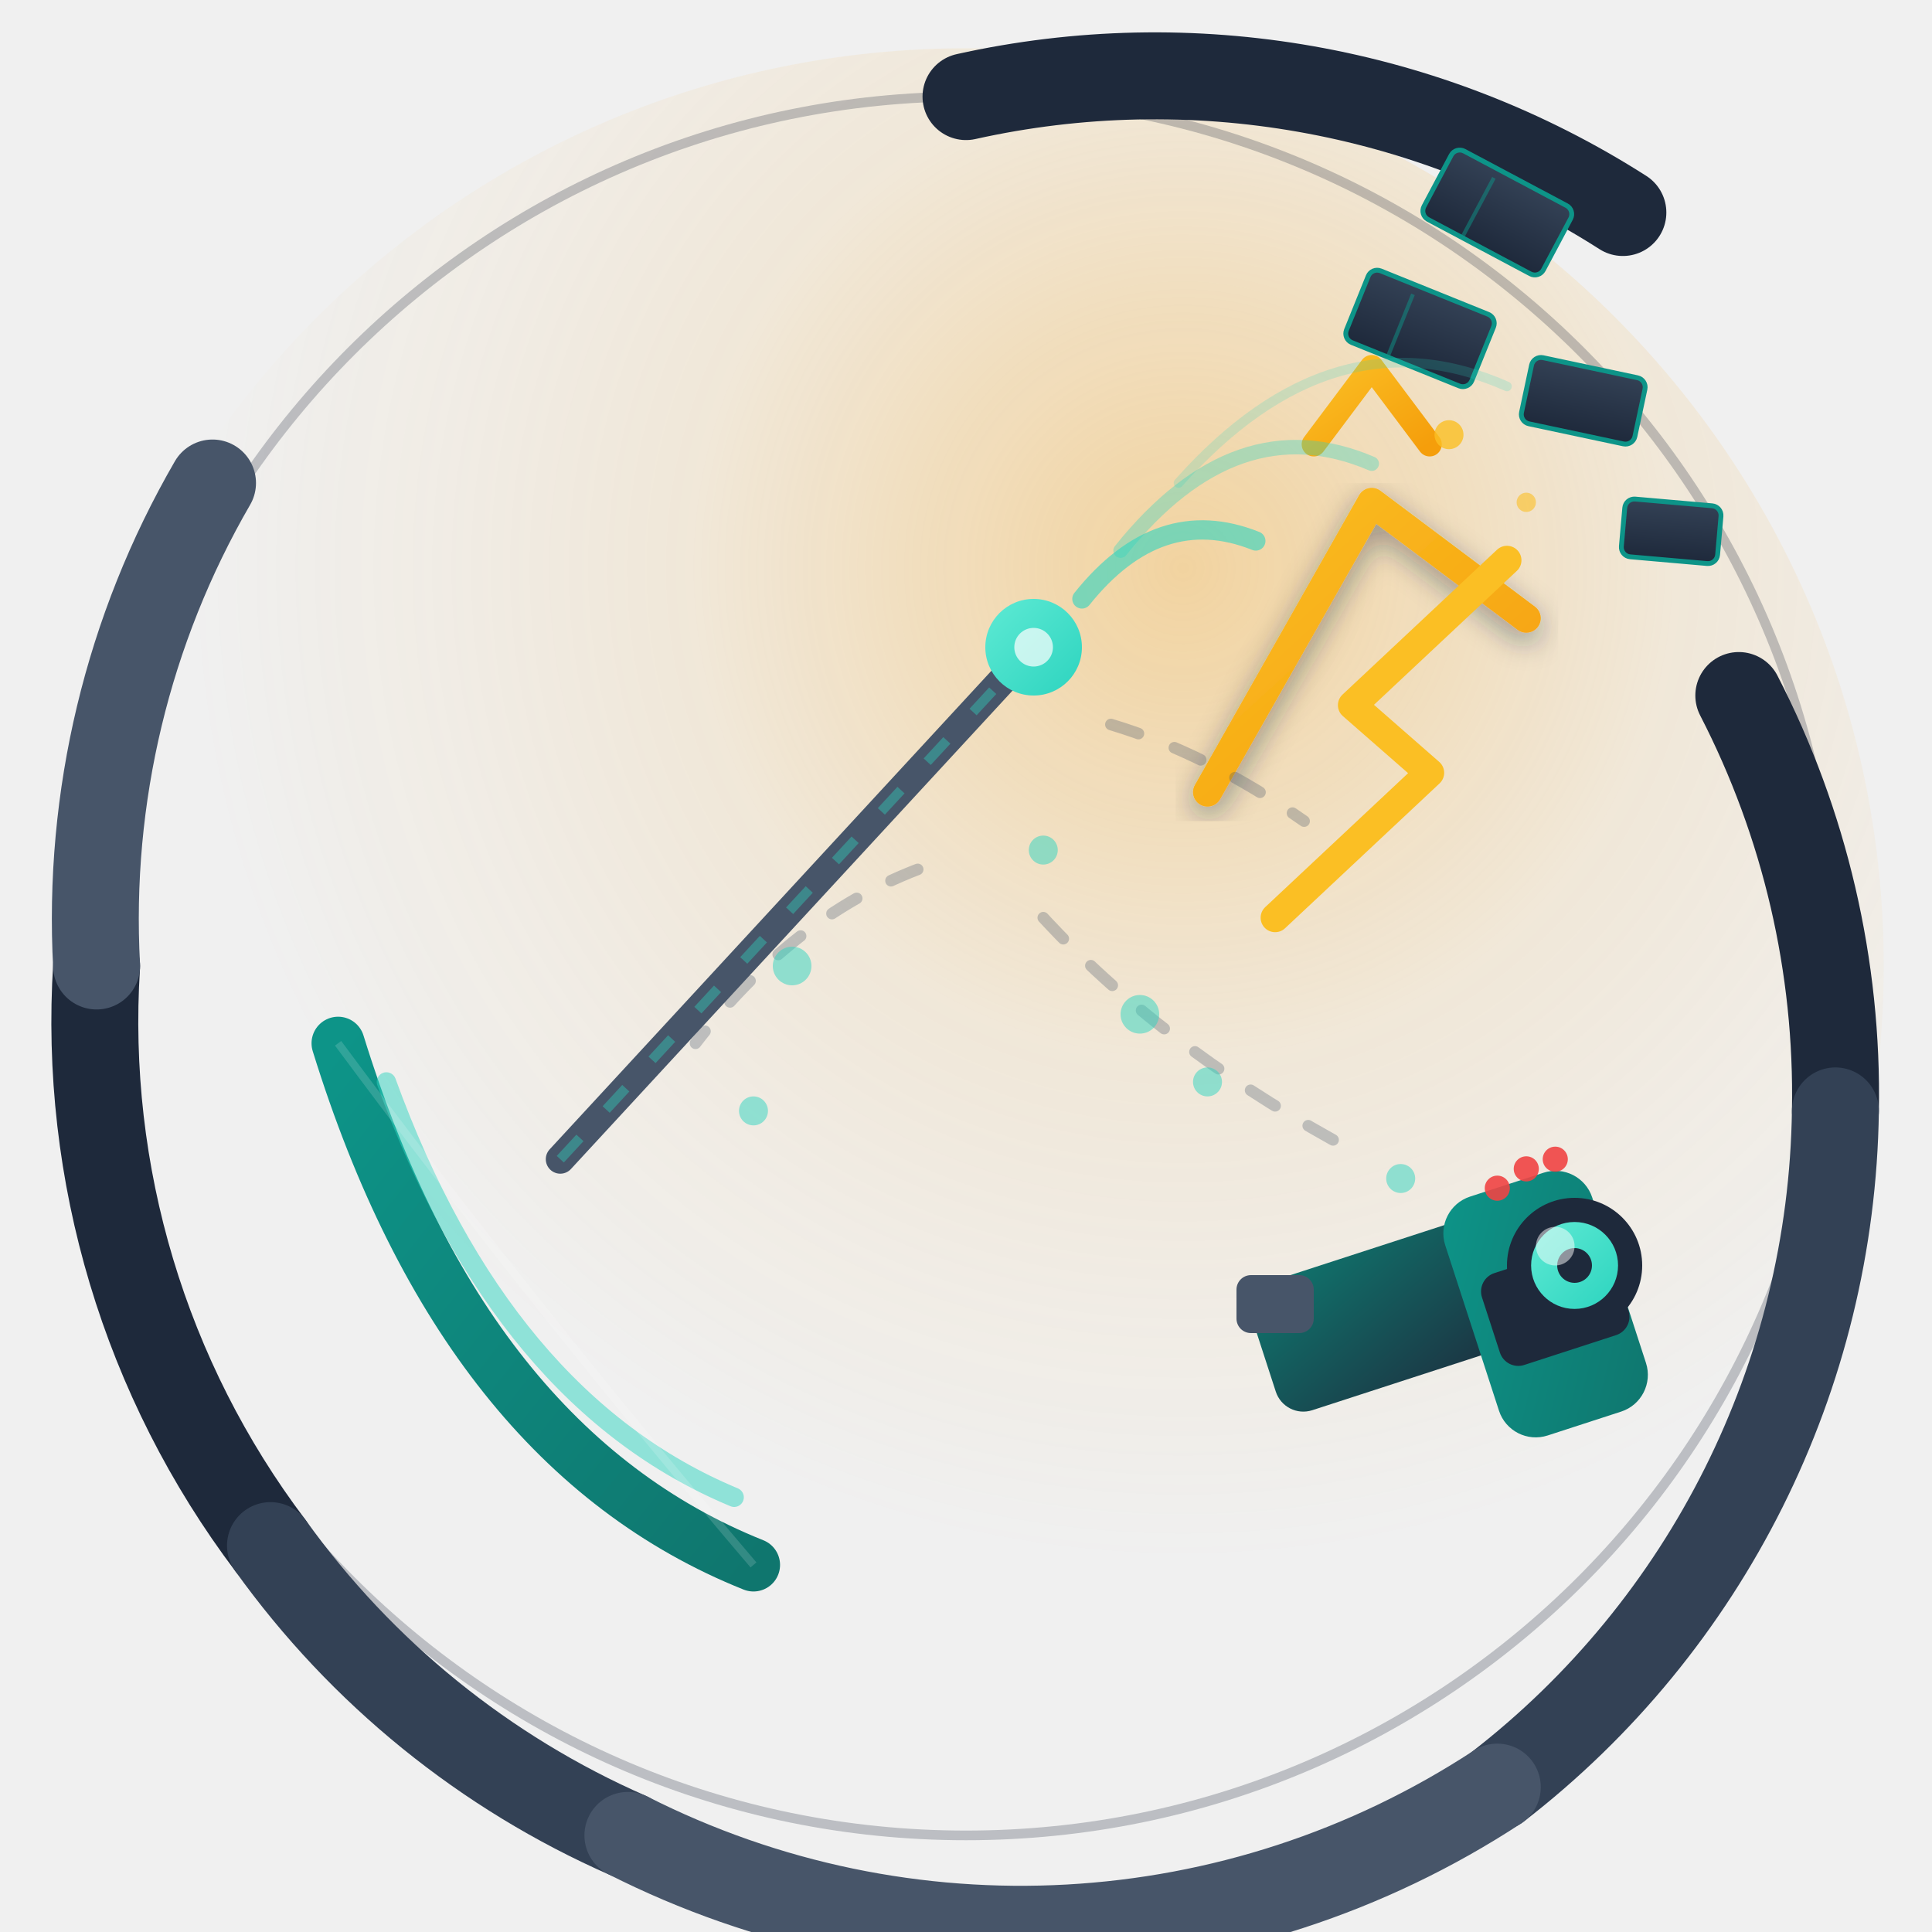
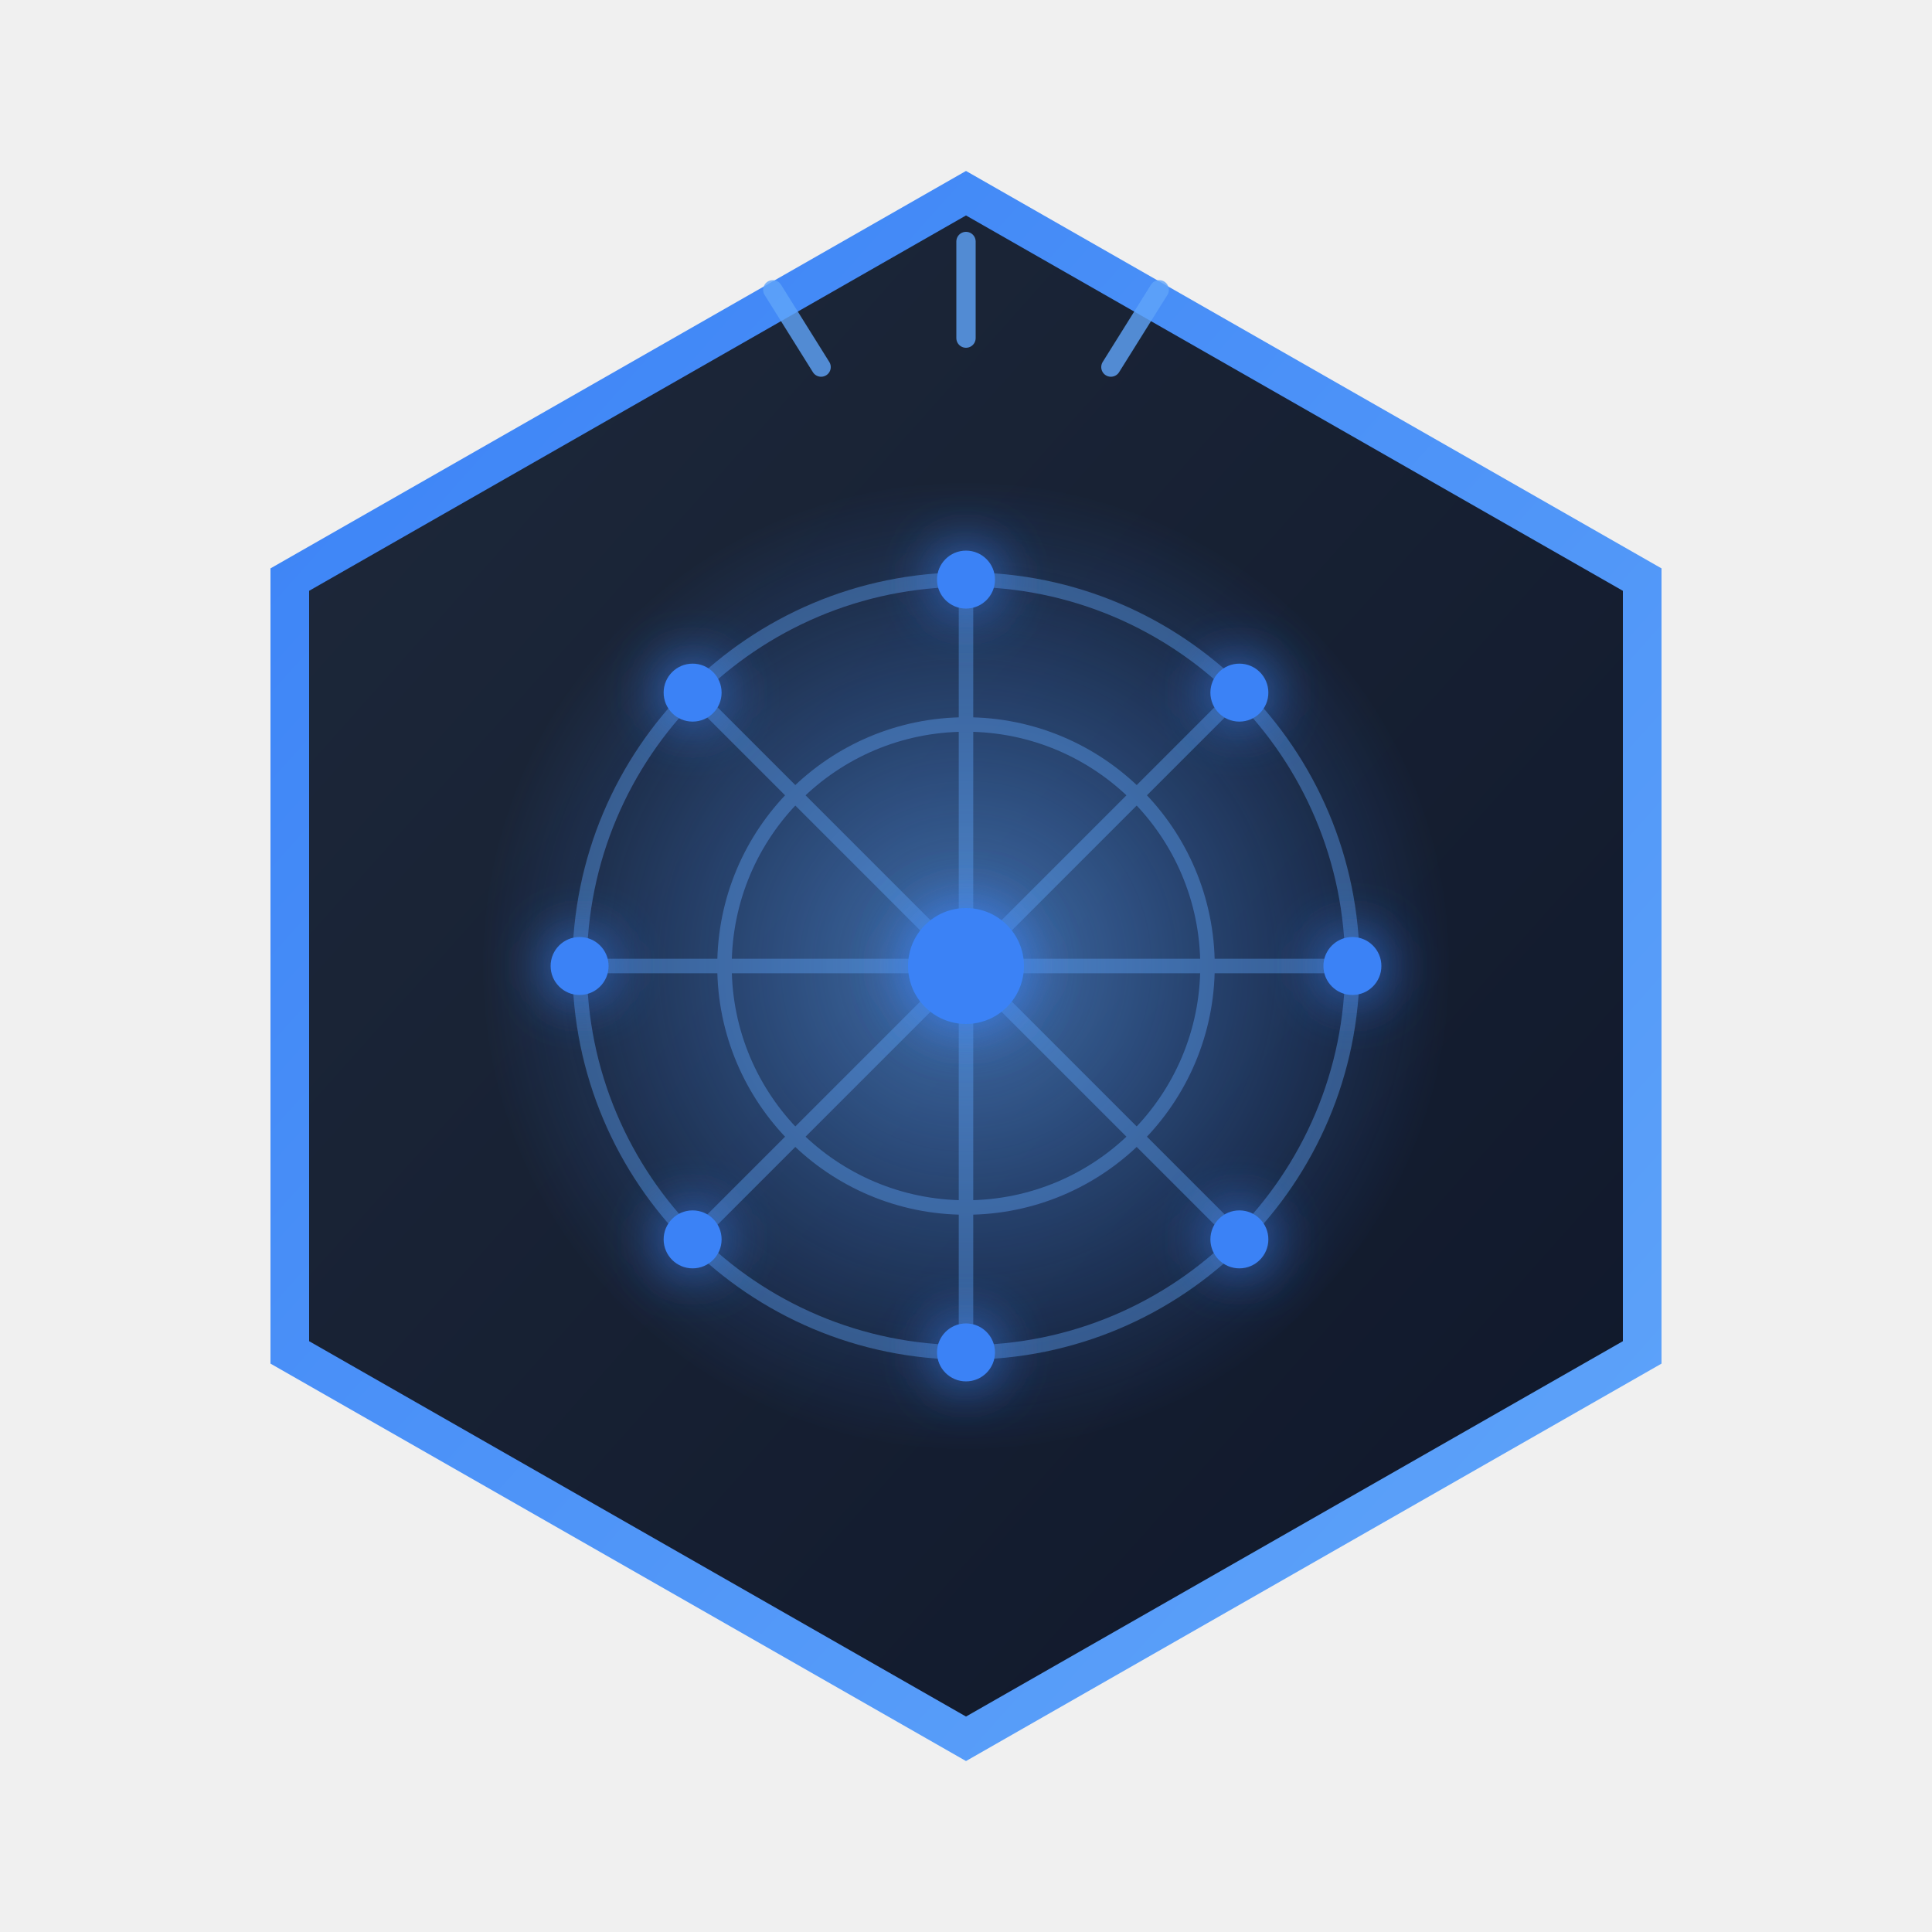
- <svg xmlns="http://www.w3.org/2000/svg" viewBox="0 0 200 200" fill="none" role="img" aria-label="Mwanga Grid — Solar, Security &amp; Internet Solutions">
+ <svg xmlns="http://www.w3.org/2000/svg" viewBox="0 0 200 200" fill="none">
  <defs>
-     <radialGradient id="sunGlow" cx="62%" cy="28%" r="55%">
-       <stop offset="0%" stop-color="#f59e0b" stop-opacity="0.35" />
-       <stop offset="50%" stop-color="#f59e0b" stop-opacity="0.10" />
-       <stop offset="100%" stop-color="#f59e0b" stop-opacity="0" />
+     <linearGradient id="shieldGrad" x1="0%" y1="0%" x2="100%" y2="100%">
+       <stop offset="0%" stop-color="#1E293B" />
+       <stop offset="100%" stop-color="#0F172A" />
+     </linearGradient>
+     <linearGradient id="borderGrad" x1="0%" y1="0%" x2="100%" y2="100%">
+       <stop offset="0%" stop-color="#3B82F6" />
+       <stop offset="100%" stop-color="#60A5FA" />
+     </linearGradient>
+     <radialGradient id="glowGrad" cx="50%" cy="50%" r="50%">
+       <stop offset="0%" stop-color="#60A5FA" stop-opacity="0.6" />
+       <stop offset="100%" stop-color="#3B82F6" stop-opacity="0" />
    </radialGradient>
-     <linearGradient id="primaryGrad" x1="0" y1="0" x2="1" y2="1">
-       <stop offset="0%" stop-color="#1e293b" />
-       <stop offset="100%" stop-color="#334155" />
-     </linearGradient>
-     <linearGradient id="mutedGrad" x1="0" y1="0" x2="1" y2="1">
-       <stop offset="0%" stop-color="#475569" />
-       <stop offset="100%" stop-color="#334155" />
-     </linearGradient>
-     <linearGradient id="accentGrad" x1="0" y1="0" x2="1" y2="1">
-       <stop offset="0%" stop-color="#0d9488" />
-       <stop offset="100%" stop-color="#0f766e" />
-     </linearGradient>
-     <linearGradient id="darkAccentGrad" x1="0" y1="0" x2="1" y2="1">
-       <stop offset="0%" stop-color="#0f766e" />
-       <stop offset="100%" stop-color="#1e293b" />
-     </linearGradient>
-     <linearGradient id="lightAccentGrad" x1="0" y1="0" x2="1" y2="1">
-       <stop offset="0%" stop-color="#5eead4" />
-       <stop offset="100%" stop-color="#2dd4bf" />
-     </linearGradient>
-     <linearGradient id="amberGrad" x1="0" y1="0" x2="1" y2="1">
-       <stop offset="0%" stop-color="#fbbf24" />
-       <stop offset="100%" stop-color="#f59e0b" />
-     </linearGradient>
-     <linearGradient id="solarCell" x1="0" y1="0" x2="0" y2="1">
-       <stop offset="0%" stop-color="#334155" />
-       <stop offset="100%" stop-color="#1e293b" />
-     </linearGradient>
-     <filter id="drop-shadow">
-       <feDropShadow dx="0" dy="1" stdDeviation="1.5" flood-color="#1e293b" flood-opacity="0.4" />
+     <filter id="glow">
+       <feGaussianBlur stdDeviation="3" result="coloredBlur" />
+       <feMerge>
+         <feMergeNode in="coloredBlur" />
+         <feMergeNode in="SourceGraphic" />
+       </feMerge>
    </filter>
  </defs>
-   <circle cx="100" cy="100" r="95" fill="url(#sunGlow)" />
-   <circle cx="100" cy="100" r="90" stroke="#1e293b" stroke-width="1" opacity="0.25" />
-   <g stroke="#1e293b" stroke-width="9" fill="none" stroke-linecap="round">
-     <path d="M 100 10 A 90 90 0 0 1 168 22" />
-     <path d="M 180 72 A 90 90 0 0 1 190 115" />
-     <path d="M 28 160 A 90 90 0 0 1 10 100" />
+   <path d="M100 20 L170 60 L170 140 L100 180 L30 140 L30 60 Z" fill="url(#shieldGrad)" stroke="url(#borderGrad)" stroke-width="4" />
+   <circle cx="100" cy="100" r="50" fill="url(#glowGrad)" />
+   <g stroke="#60A5FA" stroke-width="1.5" opacity="0.4">
+     <circle cx="100" cy="100" r="40" fill="none" />
+     <circle cx="100" cy="100" r="25" fill="none" />
+     <line x1="100" y1="60" x2="100" y2="140" />
+     <line x1="60" y1="100" x2="140" y2="100" />
+     <line x1="71.7" y1="71.7" x2="128.3" y2="128.3" />
+     <line x1="71.7" y1="128.3" x2="128.3" y2="71.7" />
  </g>
-   <g stroke="#334155" stroke-width="9" fill="none" stroke-linecap="round">
-     <path d="M 190 115 A 90 90 0 0 1 155 185" />
-     <path d="M 65 190 A 90 90 0 0 1 28 160" />
+   <g fill="#3B82F6" filter="url(#glow)">
+     <circle cx="100" cy="100" r="6" />
+     <circle cx="100" cy="60" r="3" />
+     <circle cx="100" cy="140" r="3" />
+     <circle cx="60" cy="100" r="3" />
+     <circle cx="140" cy="100" r="3" />
+     <circle cx="71.7" cy="71.7" r="3" />
+     <circle cx="128.3" cy="128.3" r="3" />
+     <circle cx="71.7" cy="128.3" r="3" />
+     <circle cx="128.3" cy="71.7" r="3" />
  </g>
-   <g stroke="#475569" stroke-width="9" fill="none" stroke-linecap="round">
-     <path d="M 155 185 A 90 90 0 0 1 65 190" />
-     <path d="M 10 100 A 90 90 0 0 1 22 50" />
-   </g>
-   <g fill="url(#solarCell)" stroke="#0d9488" stroke-width="0.5">
-     <rect x="148" y="18" width="14" height="8" rx="1" transform="rotate(28 155 22)" />
-     <rect x="140" y="30" width="14" height="8" rx="1" transform="rotate(22 147 34)" />
-     <rect x="158" y="38" width="12" height="7" rx="1" transform="rotate(12 164 41)" />
-     <rect x="168" y="52" width="10" height="6" rx="1" transform="rotate(5 173 55)" />
-   </g>
-   <g stroke="#0d9488" stroke-width="0.4" opacity="0.5">
-     <line x1="153" y1="19" x2="153" y2="26" transform="rotate(28 155 22)" />
-     <line x1="145" y1="31" x2="145" y2="38" transform="rotate(22 147 34)" />
-   </g>
-   <g>
-     <path d="M 125 82 L 142 52 L 158 64" stroke="url(#amberGrad)" stroke-width="3" fill="none" stroke-linecap="round" stroke-linejoin="round" filter="url(#drop-shadow)" />
-     <line x1="142" y1="52" x2="142" y2="38" stroke="url(#amberGrad)" stroke-width="3" stroke-linecap="round" />
-     <path d="M 142 38 L 136 46 M 142 38 L 148 46" stroke="url(#amberGrad)" stroke-width="2.5" fill="none" stroke-linecap="round" stroke-linejoin="round" />
-     <path d="M 132 95 L 148 80 L 140 73 L 156 58" stroke="#fbbf24" stroke-width="3" fill="none" stroke-linecap="round" stroke-linejoin="round" />
-     <circle cx="150" cy="45" r="1.5" fill="#fbbf24" opacity="0.8" />
-     <circle cx="158" cy="52" r="1" fill="#fbbf24" opacity="0.6" />
-   </g>
-   <g>
-     <path d="M 35 108 Q 48 150 78 162" stroke="url(#accentGrad)" stroke-width="5.5" fill="none" stroke-linecap="round" />
-     <path d="M 40 112 Q 52 145 76 155" stroke="#2dd4bf" stroke-width="2" fill="none" opacity="0.5" stroke-linecap="round" />
-     <path d="M 35 108 Q 55 135 78 162" stroke="#FFF" stroke-width="0.8" fill="none" opacity="0.15" />
-     <path d="M 58 120 L 106 68" stroke="#475569" stroke-width="3" fill="none" stroke-linecap="round" />
-     <path d="M 58 120 L 106 68" stroke="#2dd4bf" stroke-width="1" fill="none" opacity="0.4" stroke-dasharray="3 4" />
-     <circle cx="107" cy="67" r="5" fill="url(#lightAccentGrad)" />
-     <circle cx="107" cy="67" r="2" fill="#FFF" opacity="0.7" />
-     <path d="M 112 62 Q 120 52 130 56" stroke="#2dd4bf" stroke-width="2" fill="none" opacity="0.6" stroke-linecap="round" />
-     <path d="M 116 57 Q 128 42 142 48" stroke="#2dd4bf" stroke-width="1.5" fill="none" opacity="0.35" stroke-linecap="round" />
-     <path d="M 122 50 Q 138 32 156 40" stroke="#2dd4bf" stroke-width="1" fill="none" opacity="0.2" stroke-linecap="round" />
-   </g>
-   <g>
-     <rect x="130" y="128" width="34" height="14" rx="3" fill="url(#darkAccentGrad)" transform="rotate(-18 147 135)" />
-     <rect x="152" y="122" width="16" height="26" rx="4" fill="url(#accentGrad)" transform="rotate(-18 160 135)" />
-     <rect x="154" y="130" width="14" height="10" rx="2" fill="#1e293b" transform="rotate(-18 161 135)" />
-     <circle cx="163" cy="131" r="7" fill="#1e293b" />
-     <circle cx="163" cy="131" r="4.5" fill="url(#lightAccentGrad)" />
-     <circle cx="163" cy="131" r="1.8" fill="#1e293b" />
-     <circle cx="161" cy="129" r="2" fill="#FFF" opacity="0.5" />
-     <circle cx="155" cy="123" r="1.3" fill="#ef4444" opacity="0.9" />
-     <circle cx="158" cy="121" r="1.3" fill="#ef4444" opacity="0.9" />
-     <circle cx="161" cy="120" r="1.3" fill="#ef4444" opacity="0.9" />
-     <rect x="128" y="132" width="8" height="6" rx="1.5" fill="#475569" />
-   </g>
-   <g stroke="#475569" stroke-width="1.2" fill="none" opacity="0.3" stroke-linecap="round" stroke-dasharray="3 4">
-     <path d="M 108 95 Q 120 108 138 118" />
-     <path d="M 95 90 Q 82 95 72 108" />
-     <path d="M 115 75 Q 125 78 135 85" />
-   </g>
-   <g fill="#2dd4bf" opacity="0.5">
-     <circle cx="118" cy="105" r="2" />
-     <circle cx="125" cy="112" r="1.5" />
-     <circle cx="108" cy="88" r="1.5" />
-     <circle cx="82" cy="100" r="2" />
-     <circle cx="78" cy="115" r="1.5" />
-     <circle cx="145" cy="122" r="1.5" />
+   <g stroke="#60A5FA" stroke-width="2" stroke-linecap="round" opacity="0.8">
+     <line x1="100" y1="35" x2="100" y2="25" />
+     <line x1="85" y1="38" x2="80" y2="30" />
+     <line x1="115" y1="38" x2="120" y2="30" />
  </g>
</svg>
